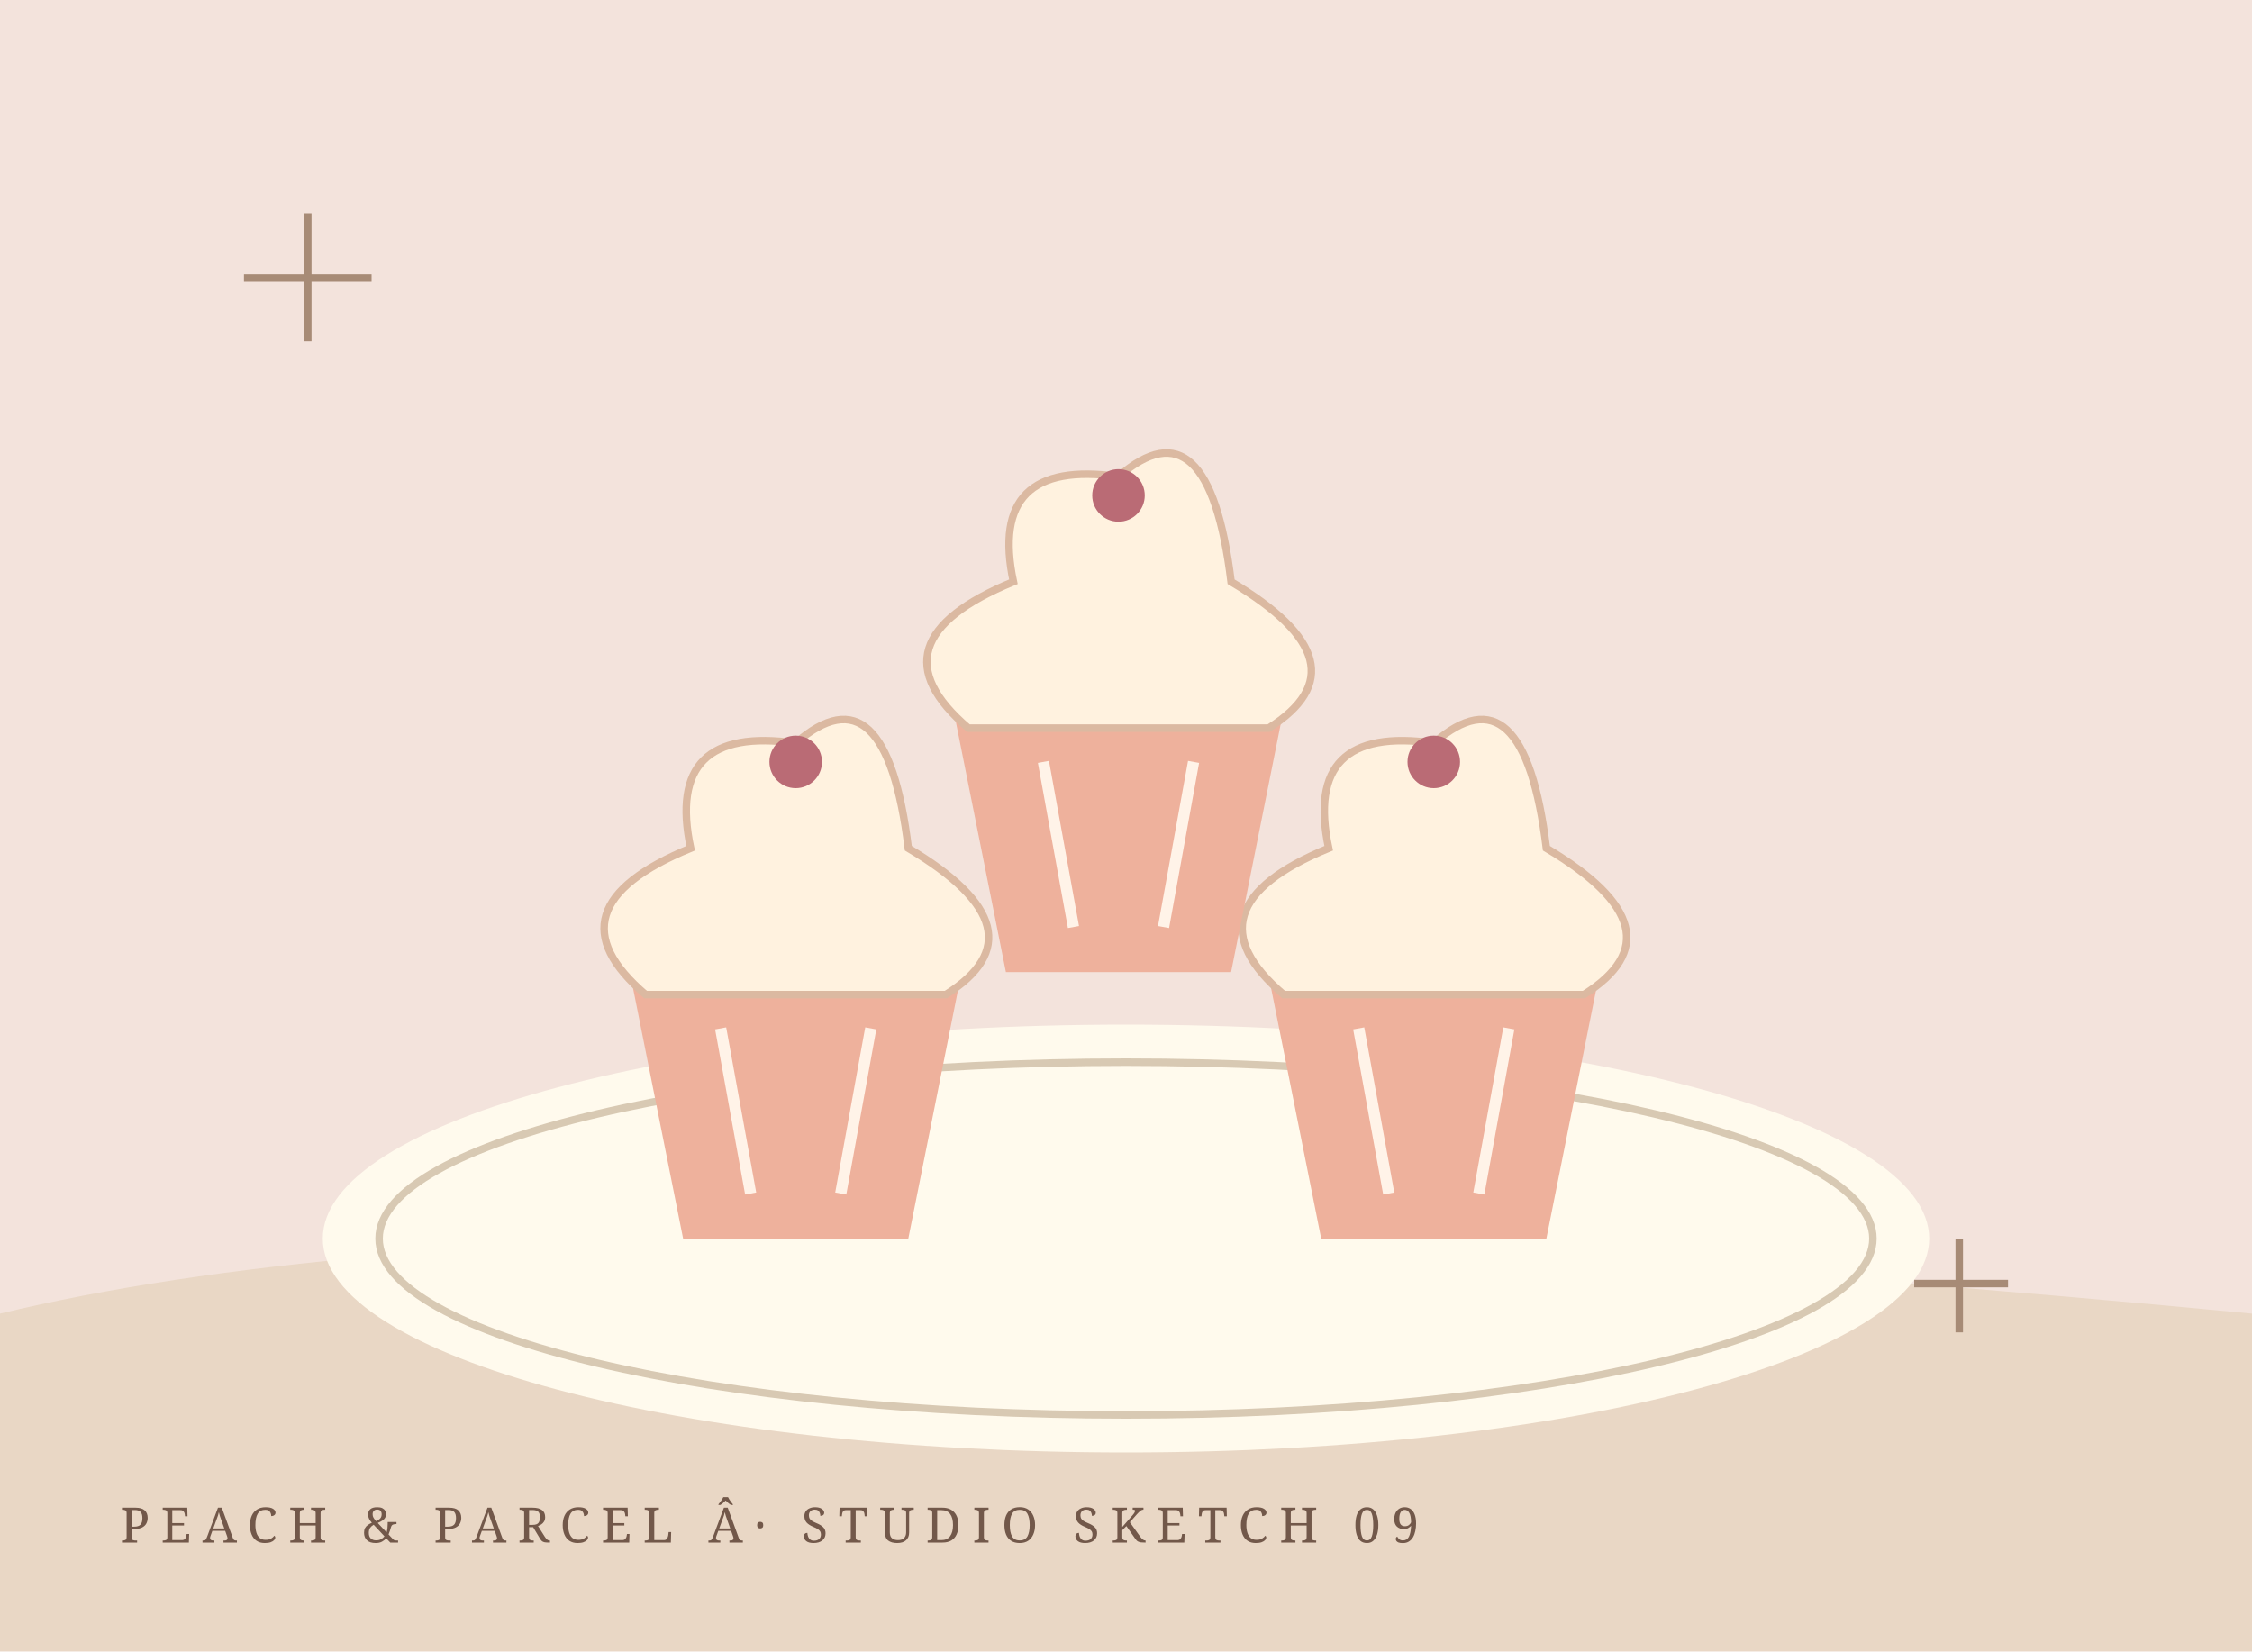
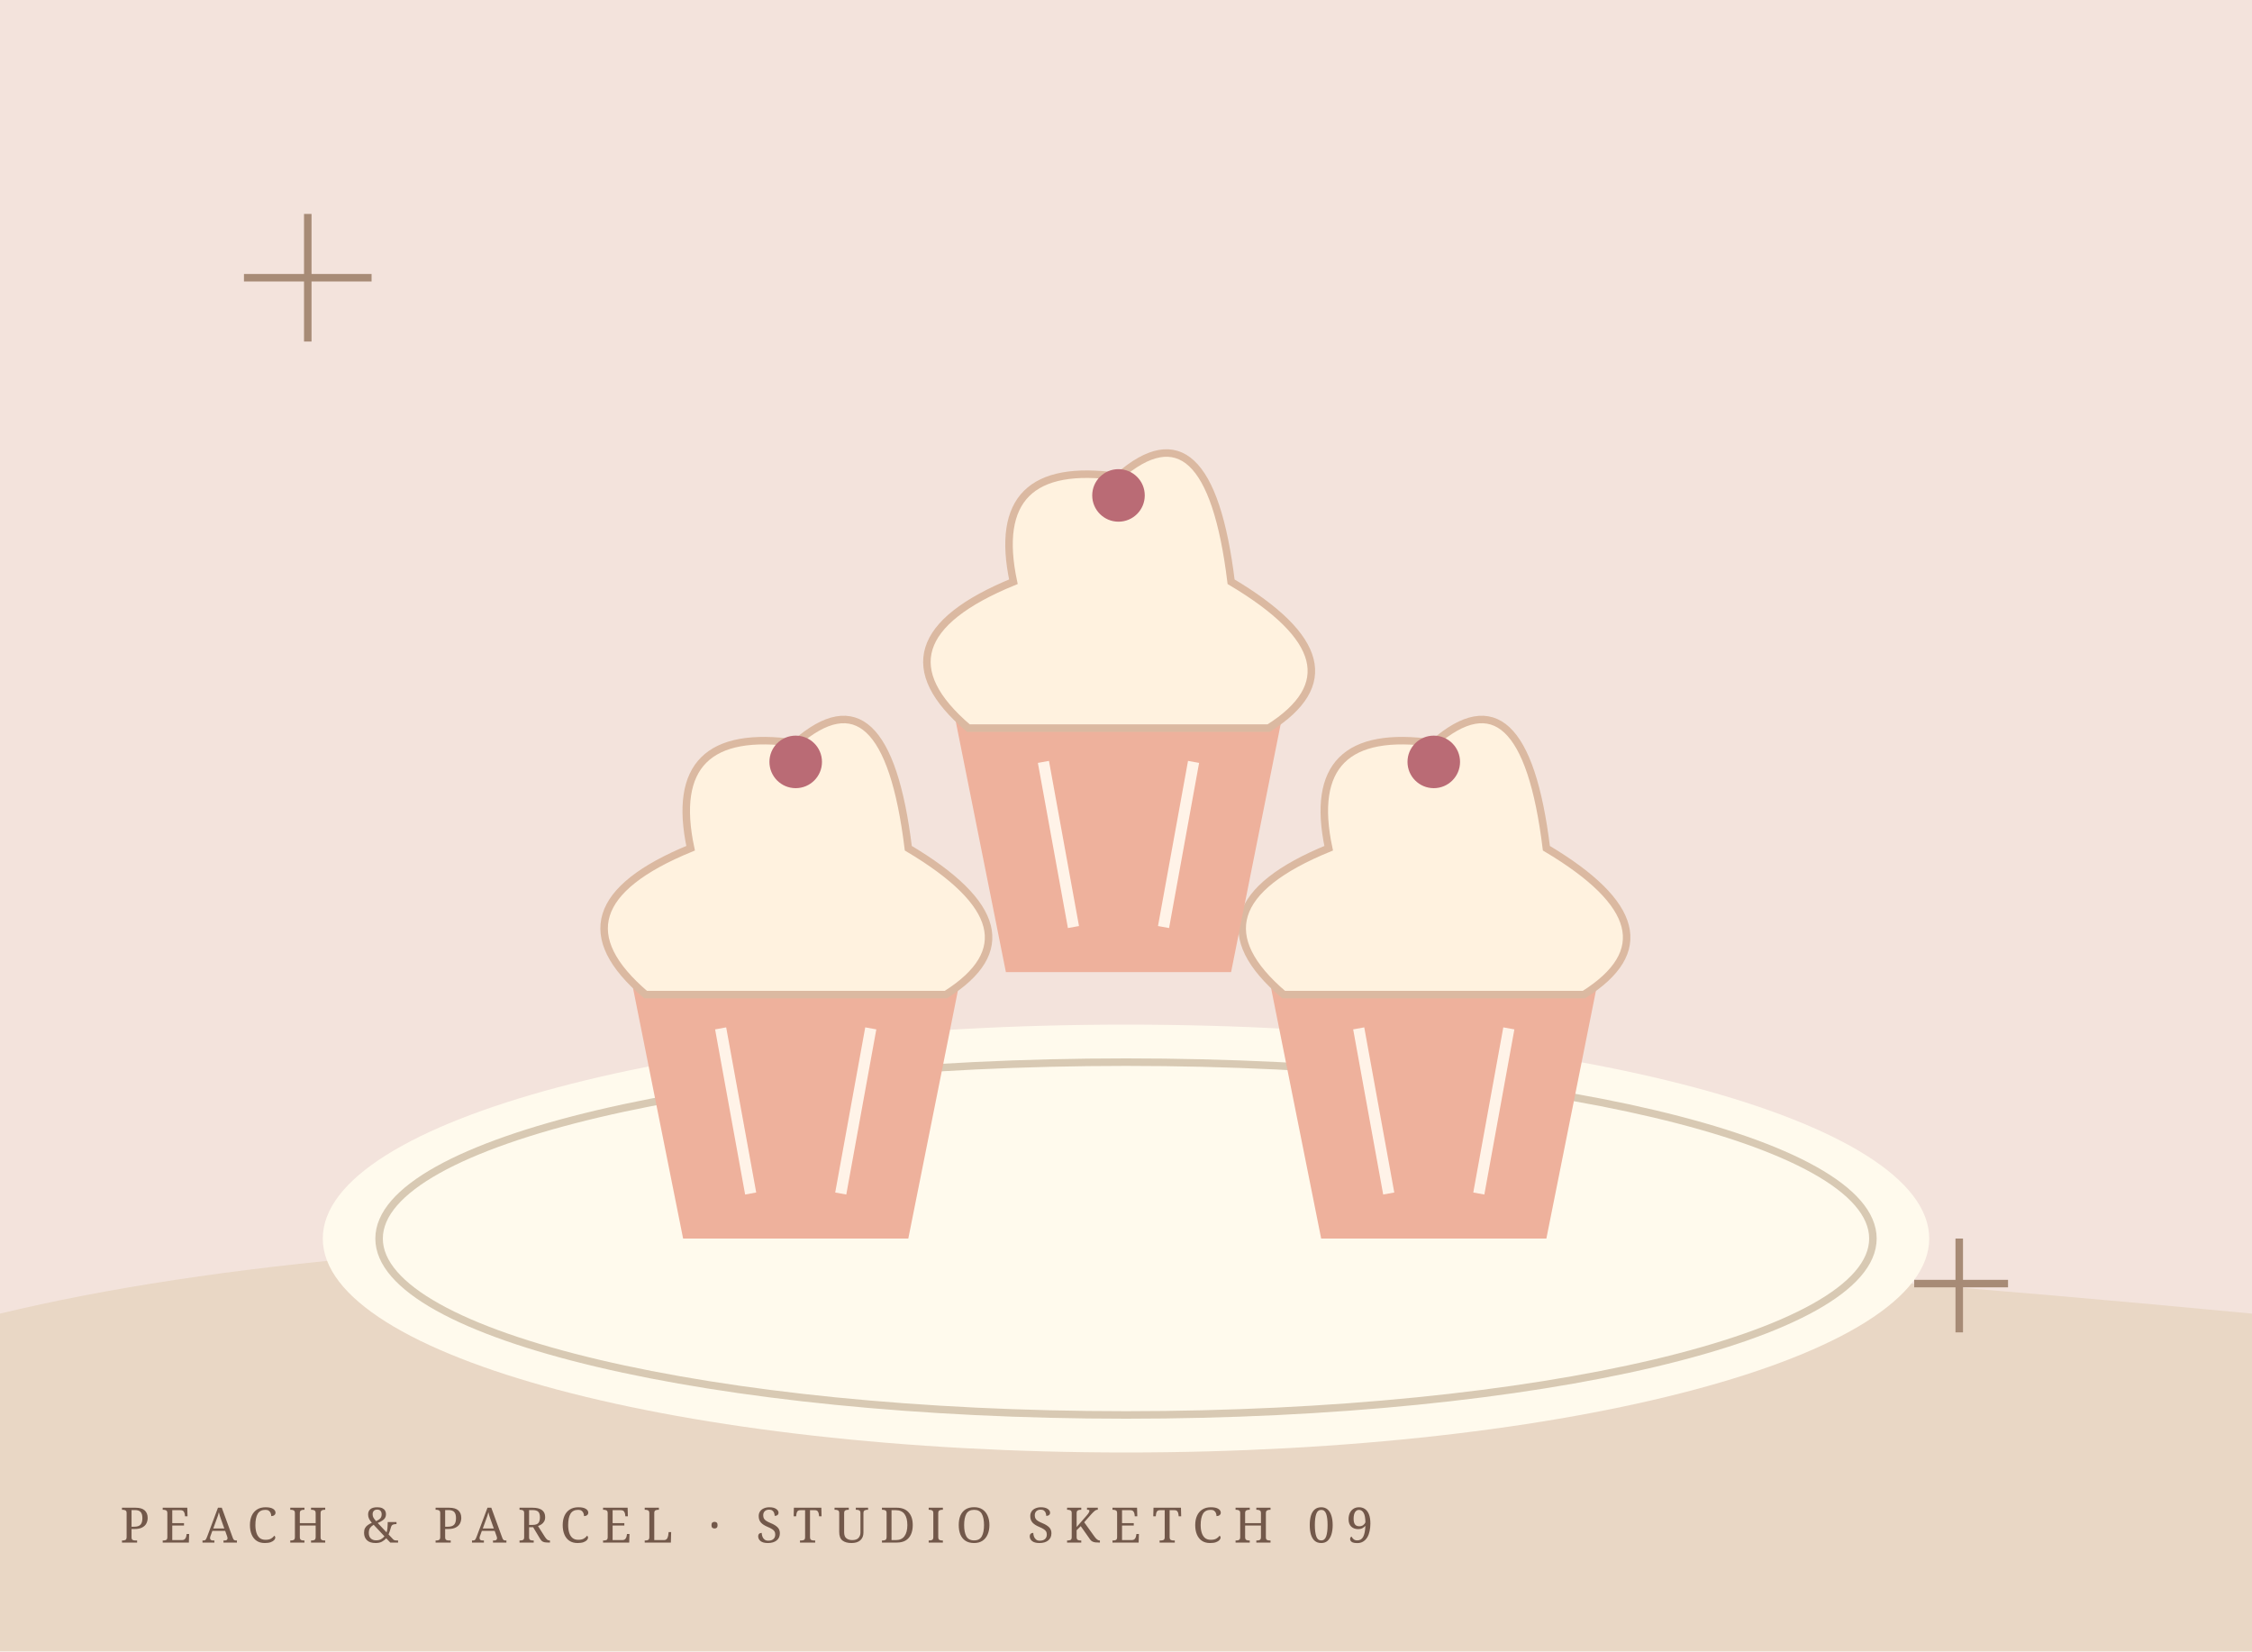
<svg xmlns="http://www.w3.org/2000/svg" viewBox="0 0 600 440">
  <rect width="600" height="440" fill="#f3e3dc" />
  <path d="M0 350 Q170 309 600 350 V440 H0Z" fill="#e9d7c5" />
  <ellipse cx="300" cy="330" rx="214" ry="57" fill="#fffaed" />
  <ellipse cx="300" cy="330" rx="199" ry="47" fill="none" stroke="#d8c9b3" stroke-width="2" />
  <path d="M168 260 l14 70 h60 l14 -70Z" fill="#eeb19c" />
  <path d="M172 265 Q145 242 184 226 Q177 193 212 198 Q236 177 242 226 Q279 248 252 265Z" fill="#fff2df" stroke="#dbb9a1" stroke-width="2" />
  <path d="M192 274 l8 44 m32 -44 l-8 44" stroke="#fff3e8" stroke-width="3" />
  <circle cx="212" cy="203" r="7" fill="#ba6b75" />
  <path d="M338 260 l14 70 h60 l14 -70Z" fill="#eeb19c" />
  <path d="M342 265 Q315 242 354 226 Q347 193 382 198 Q406 177 412 226 Q449 248 422 265Z" fill="#fff2df" stroke="#dbb9a1" stroke-width="2" />
  <path d="M362 274 l8 44 m32 -44 l-8 44" stroke="#fff3e8" stroke-width="3" />
  <circle cx="382" cy="203" r="7" fill="#ba6b75" />
  <path d="M254 189 l14 70 h60 l14 -70Z" fill="#eeb19c" />
  <path d="M258 194 Q231 171 270 155 Q263 122 298 127 Q322 106 328 155 Q365 177 338 194Z" fill="#fff2df" stroke="#dbb9a1" stroke-width="2" />
  <path d="M278 203 l8 44 m32 -44 l-8 44" stroke="#fff3e8" stroke-width="3" />
  <circle cx="298" cy="132" r="7" fill="#ba6b75" />
  <g fill="none" stroke="#a78b76" stroke-width="2">
    <path d="M65 74 h34 m-17 -17 v34 M510 342 h25 m-13 -12 v25" />
  </g>
-   <text x="32" y="411" font-family="Georgia,serif" font-size="13" letter-spacing="3" fill="#72584a">PEACH &amp; PARCEL Â· STUDIO SKETCH 09</text>
+   <text x="32" y="411" font-family="Georgia,serif" font-size="13" letter-spacing="3" fill="#72584a">PEACH &amp; PARCEL · STUDIO SKETCH 09</text>
</svg>
